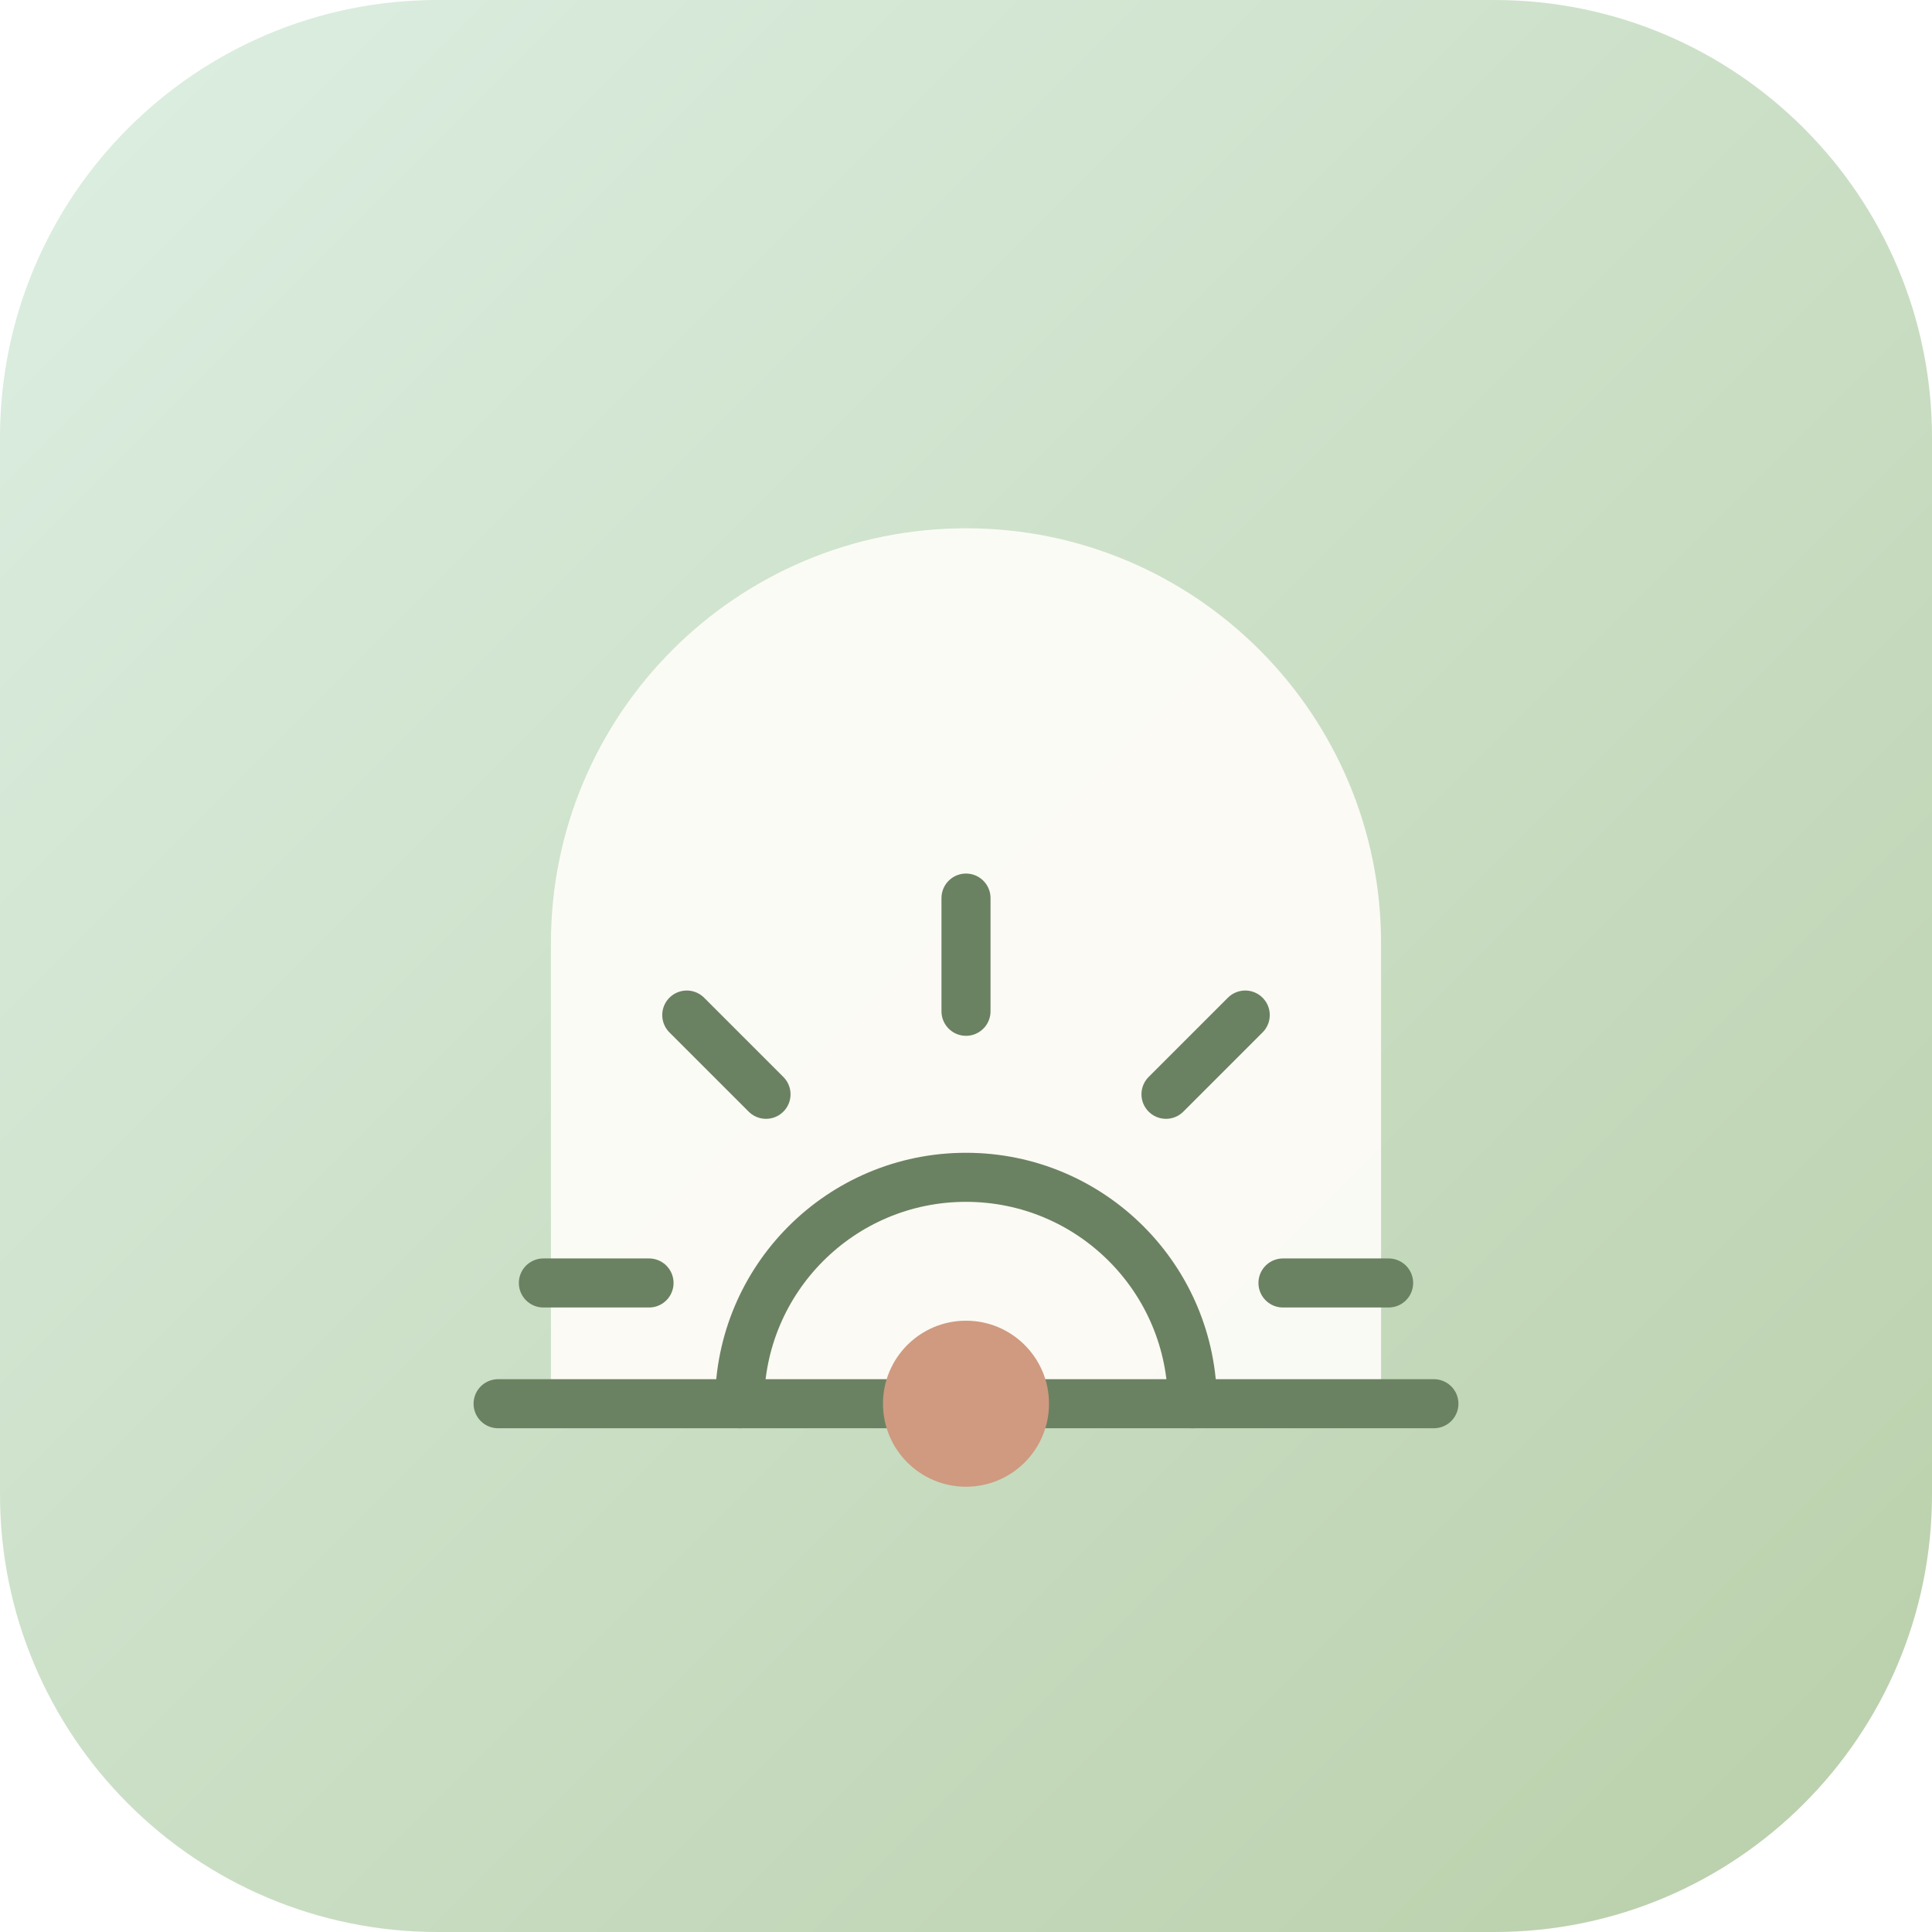
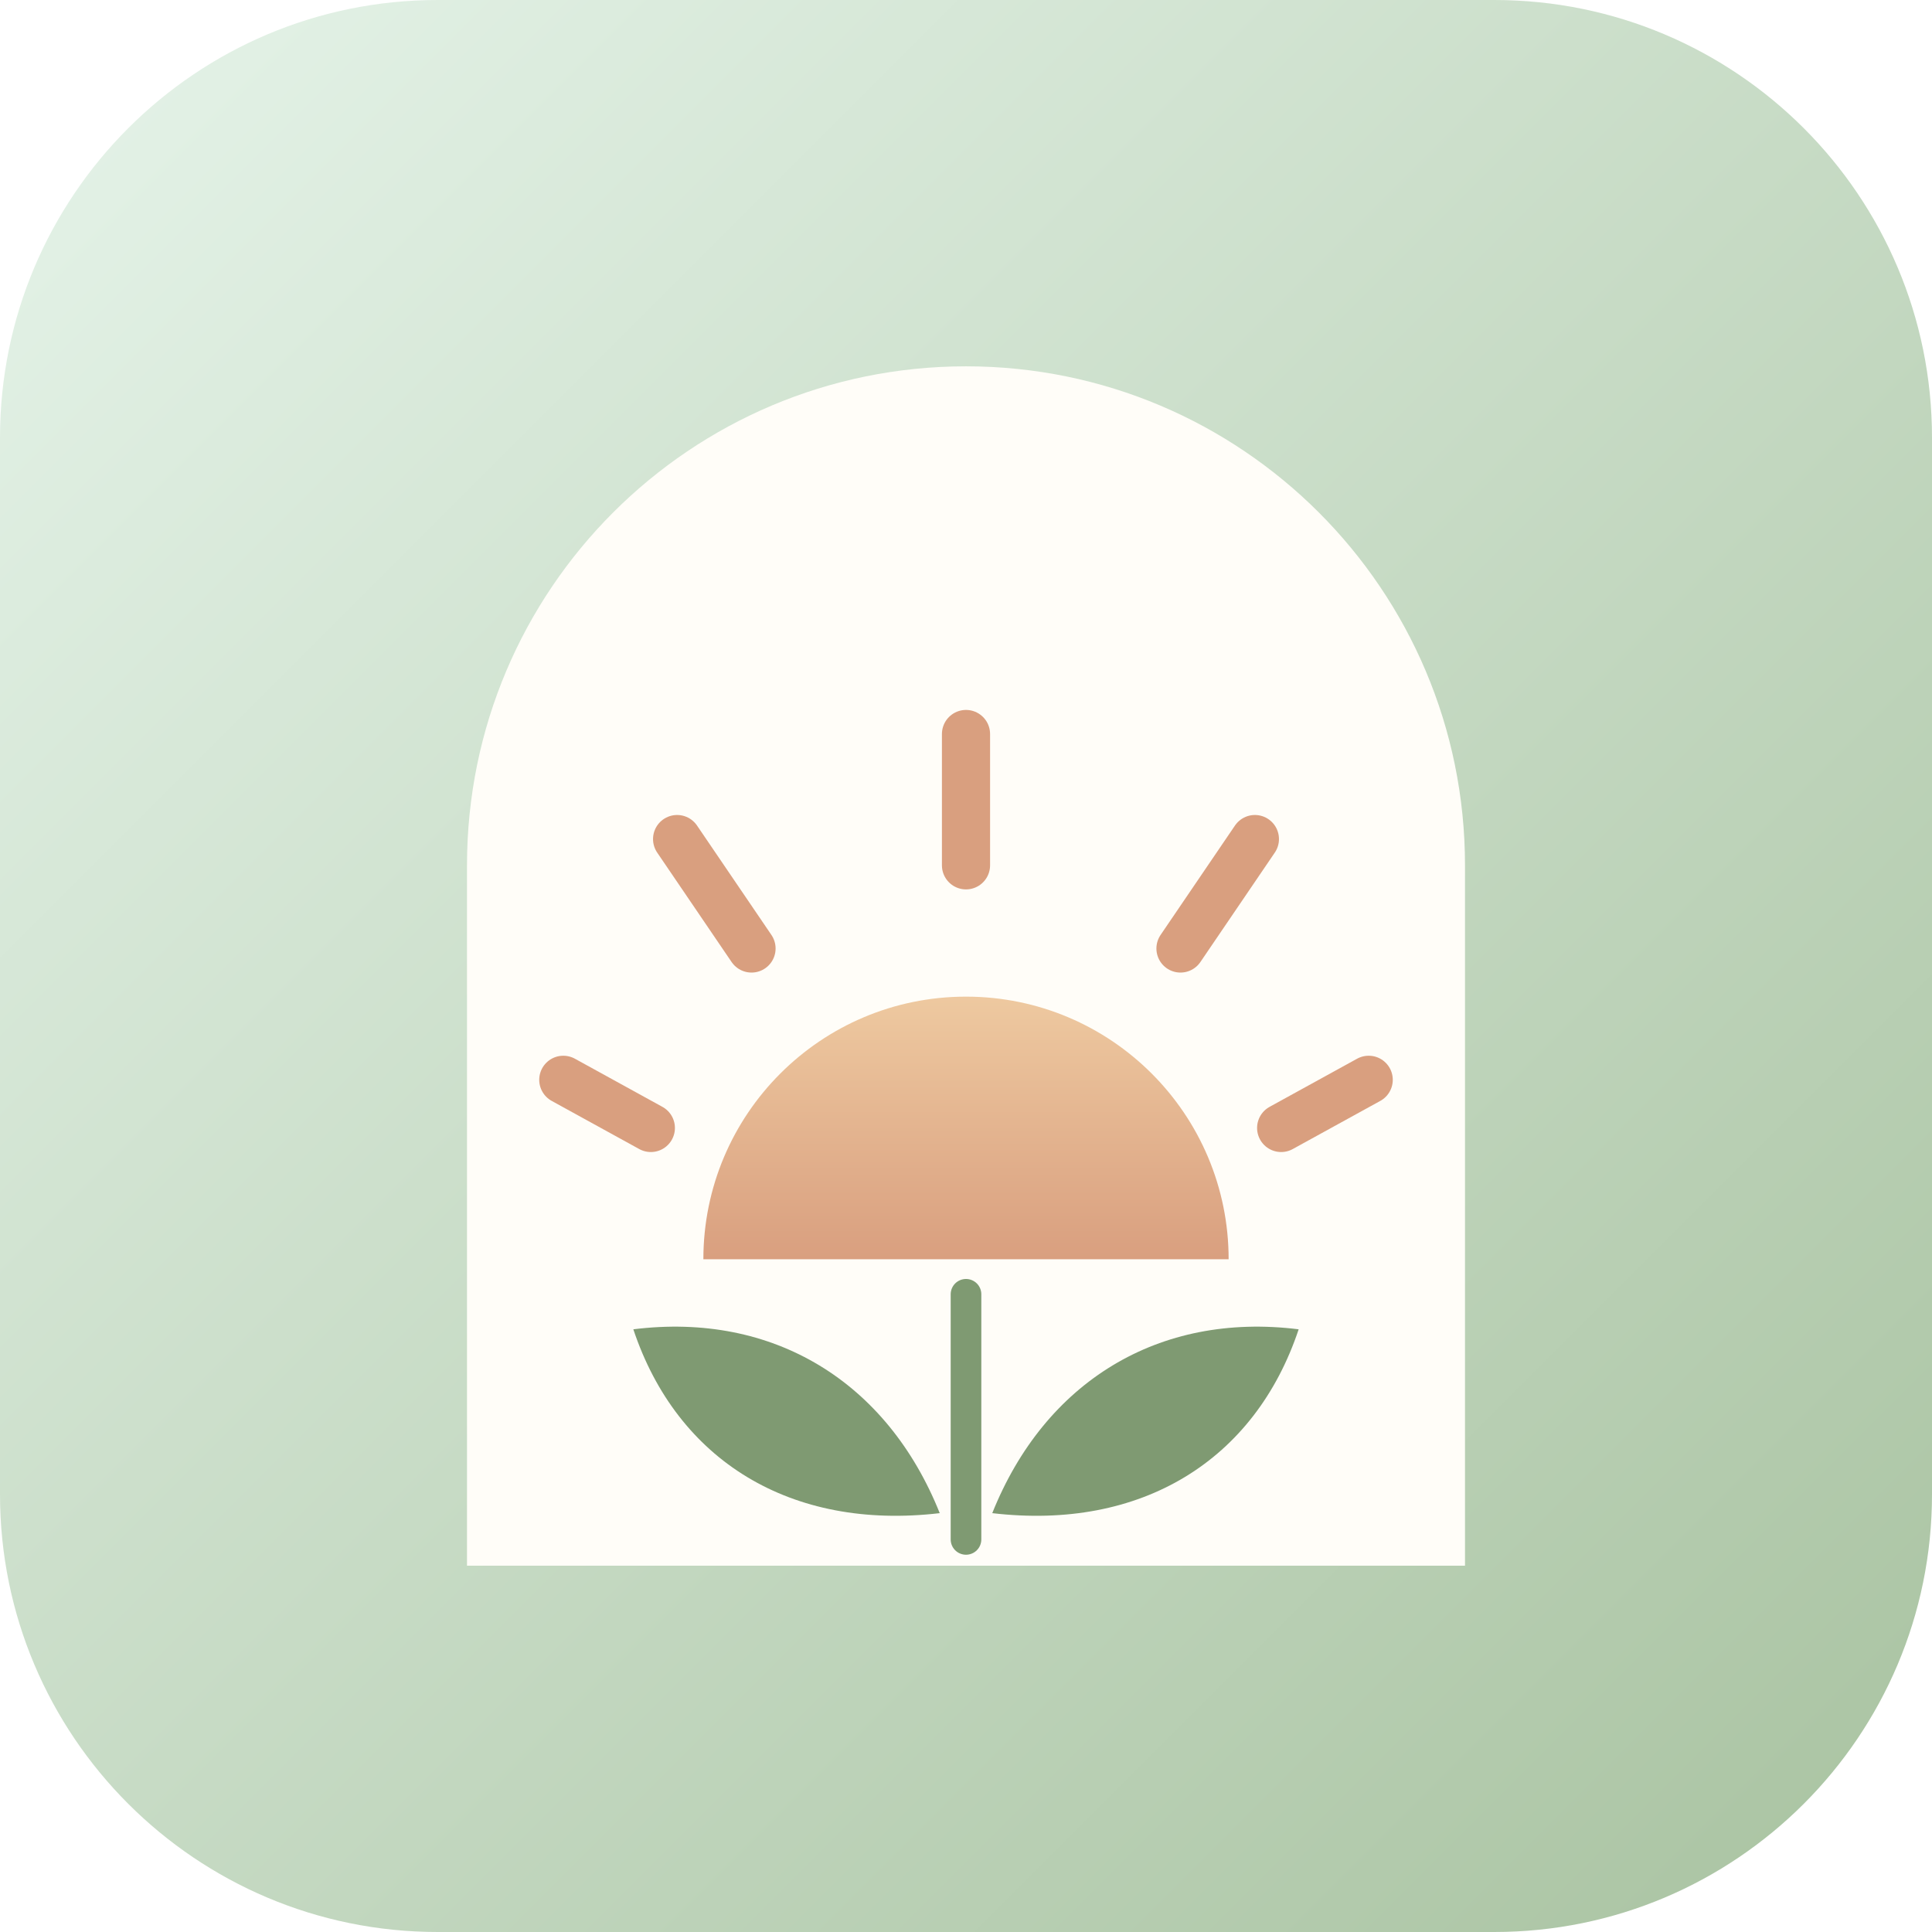
<svg xmlns="http://www.w3.org/2000/svg" viewBox="0 0 512 512">
  <defs>
    <linearGradient id="bg" x1="0" y1="0" x2="1" y2="1">
-       <stop offset="0" stop-color="#ddefe3" />
-       <stop offset="1" stop-color="#b9cfa9" />
+       <stop offset="0" stop-color="#e6f4ea" />
+       <stop offset="1" stop-color="#a8c2a0" />
+     </linearGradient>
+     <linearGradient id="sun" x1="0" y1="0" x2="0" y2="1">
+       <stop offset="0" stop-color="#eec9a0" />
+       <stop offset="1" stop-color="#d99f7f" />
    </linearGradient>
  </defs>
  <rect width="512" height="512" rx="116" fill="url(#bg)" />
-   <path d="M146 372V250a110 110 0 0 1 220 0v122z" fill="#fffdf8" opacity=".92" />
-   <g fill="none" stroke="#6b8262" stroke-width="13" stroke-linecap="round" stroke-linejoin="round">
-     <path d="M196 372a60 60 0 0 1 120 0" />
-     <path d="M256 268v-30M203 290l-21-21M309 290l21-21M172 340h-28M368 340h-28" />
-     <path d="M132 372h248" />
+   <g transform="translate(256 256) scale(1.16) translate(-256 -259)">
+     <path d="M142 396V236a114 114 0 0 1 228 0v160z" fill="#fffdf8" />
+     <g stroke="#d99f7f" stroke-width="11" stroke-linecap="round">
+       <path d="M256 236v-30M207 255l-17-25M305 255l17-25M184 296l-20-11M328 296l20-11" />
+     </g>
+     <path d="M196 326a60 60 0 0 1 120 0z" fill="url(#sun)" />
+     <g fill="#7f9a72">
+       <path d="M250 384c-34 4-60-12-70-42 32-4 58 12 70 42z" />
+       <path d="M262 384c34 4 60-12 70-42-32-4-58 12-70 42z" />
+     </g>
+     <path d="M256 334v56" stroke="#7f9a72" stroke-width="7" stroke-linecap="round" />
  </g>
-   <circle cx="256" cy="372" r="22" fill="#cf9a80" />
</svg>
